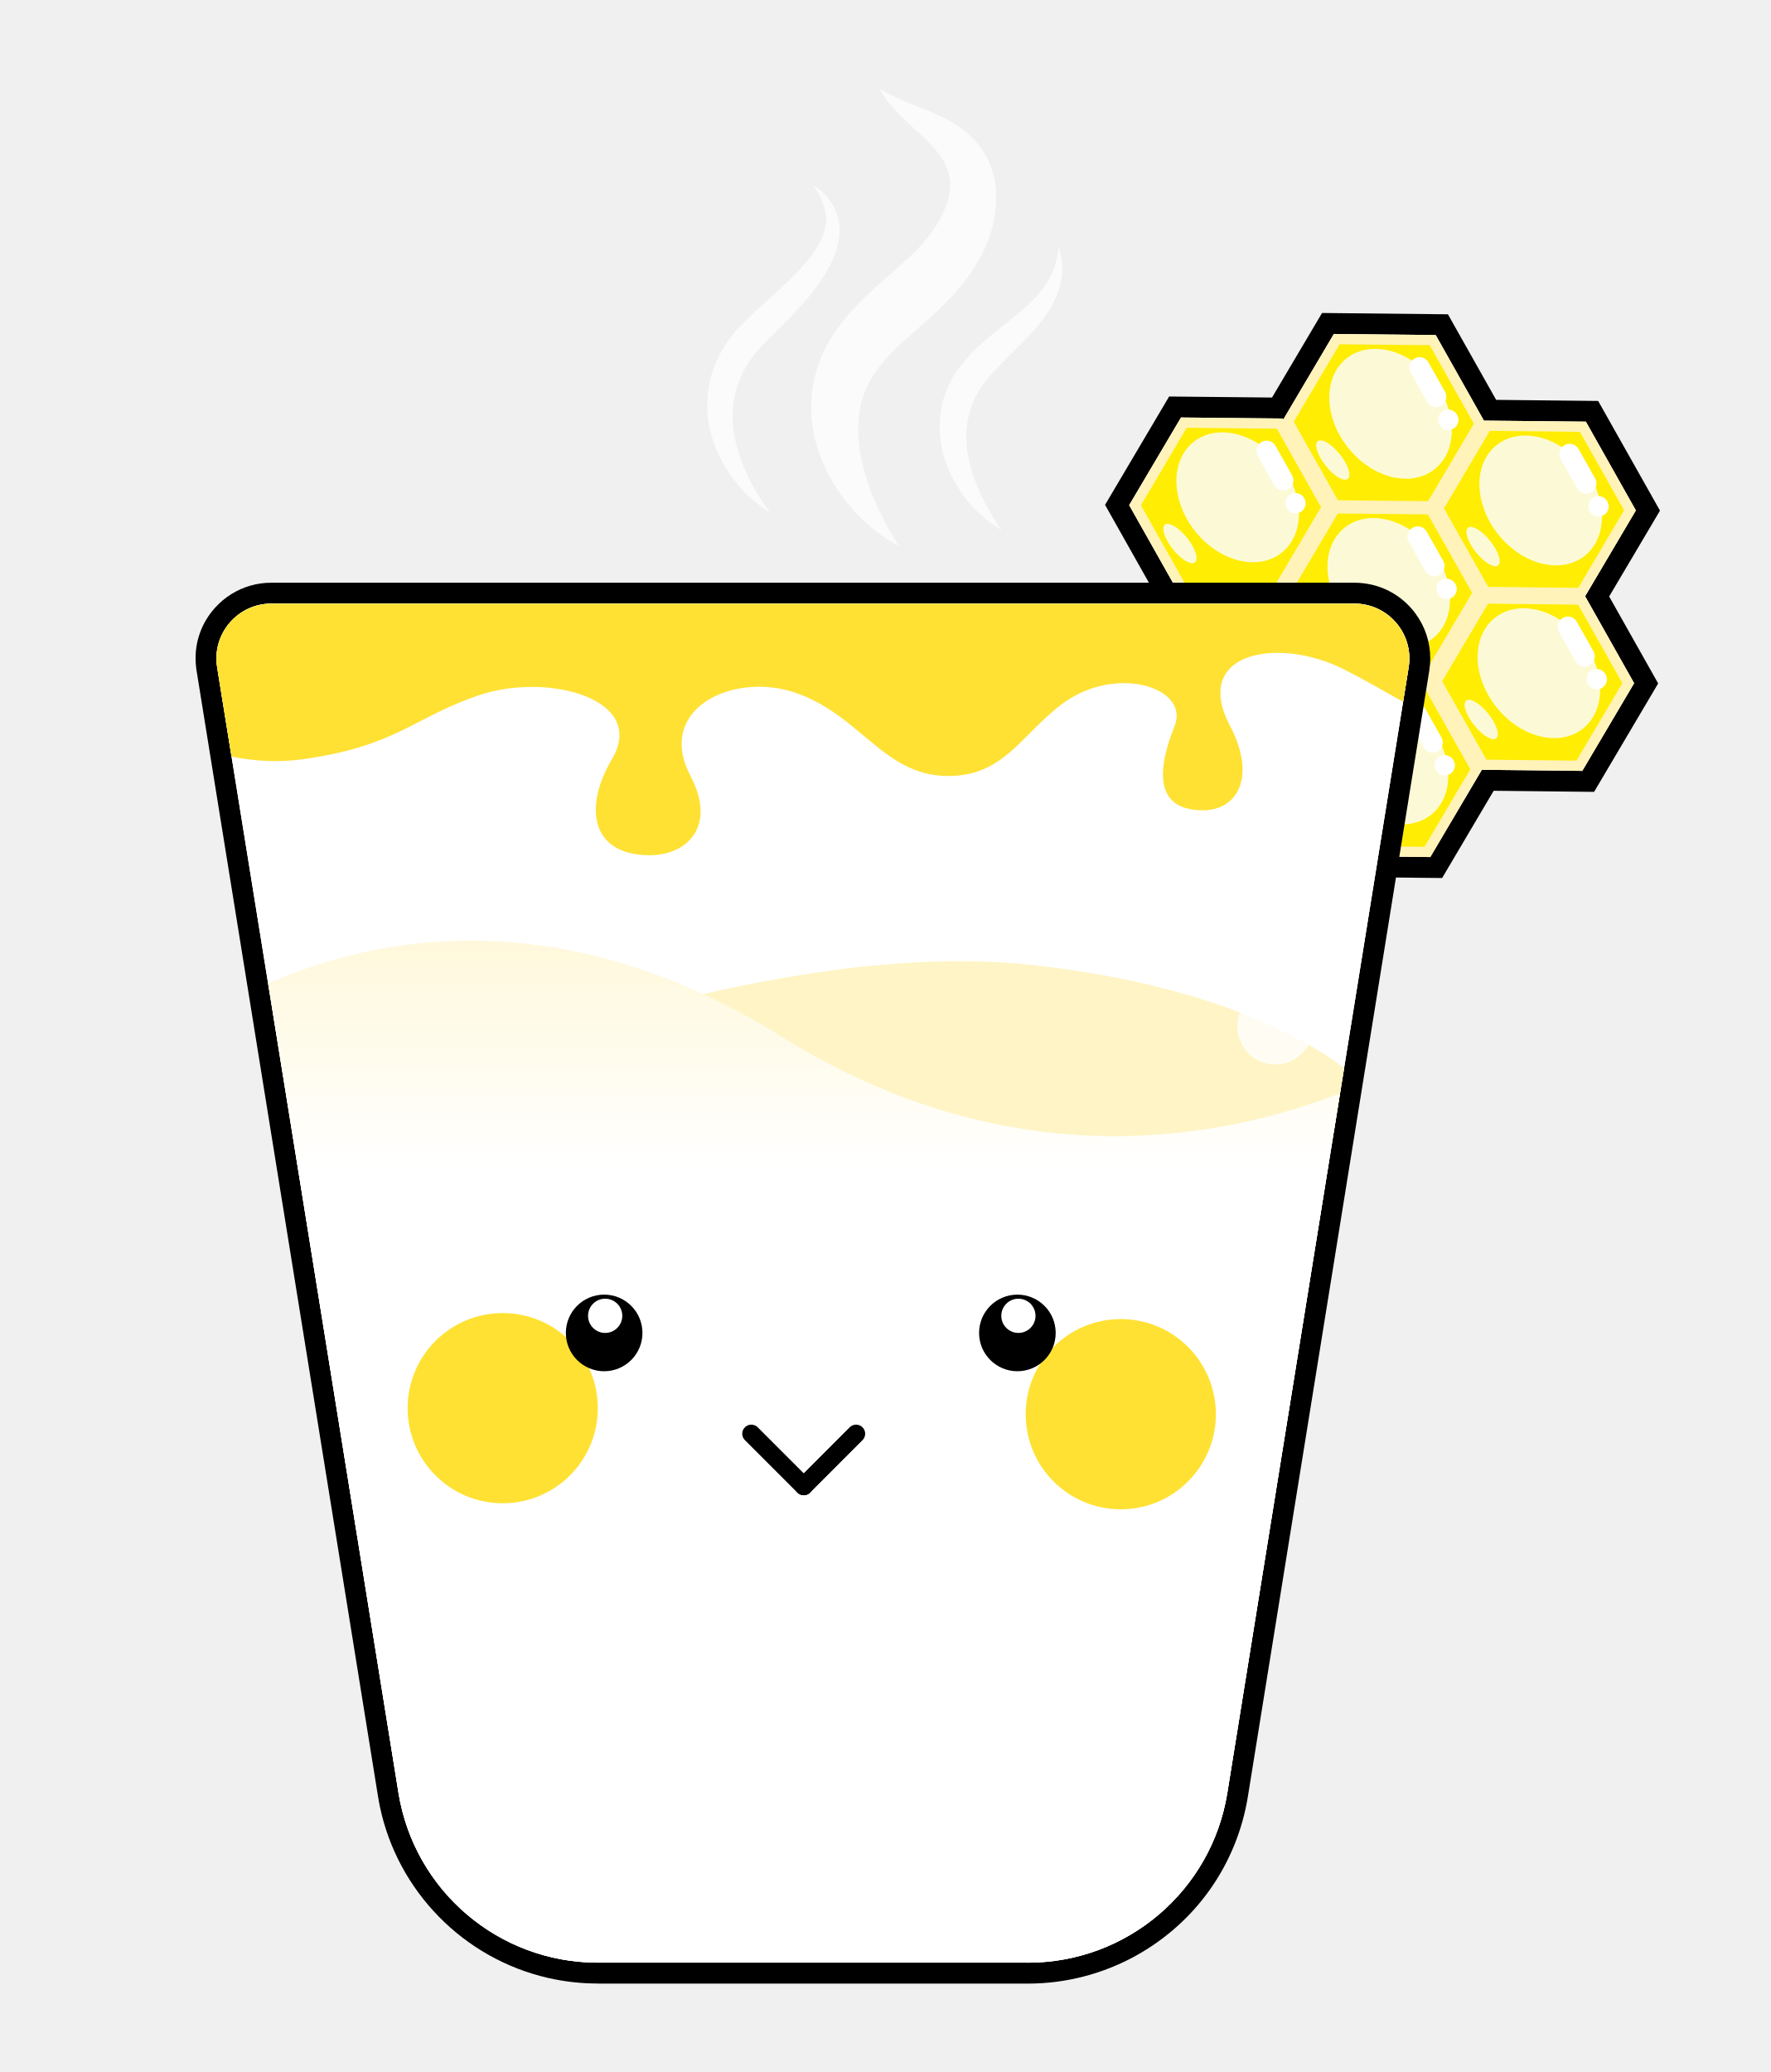
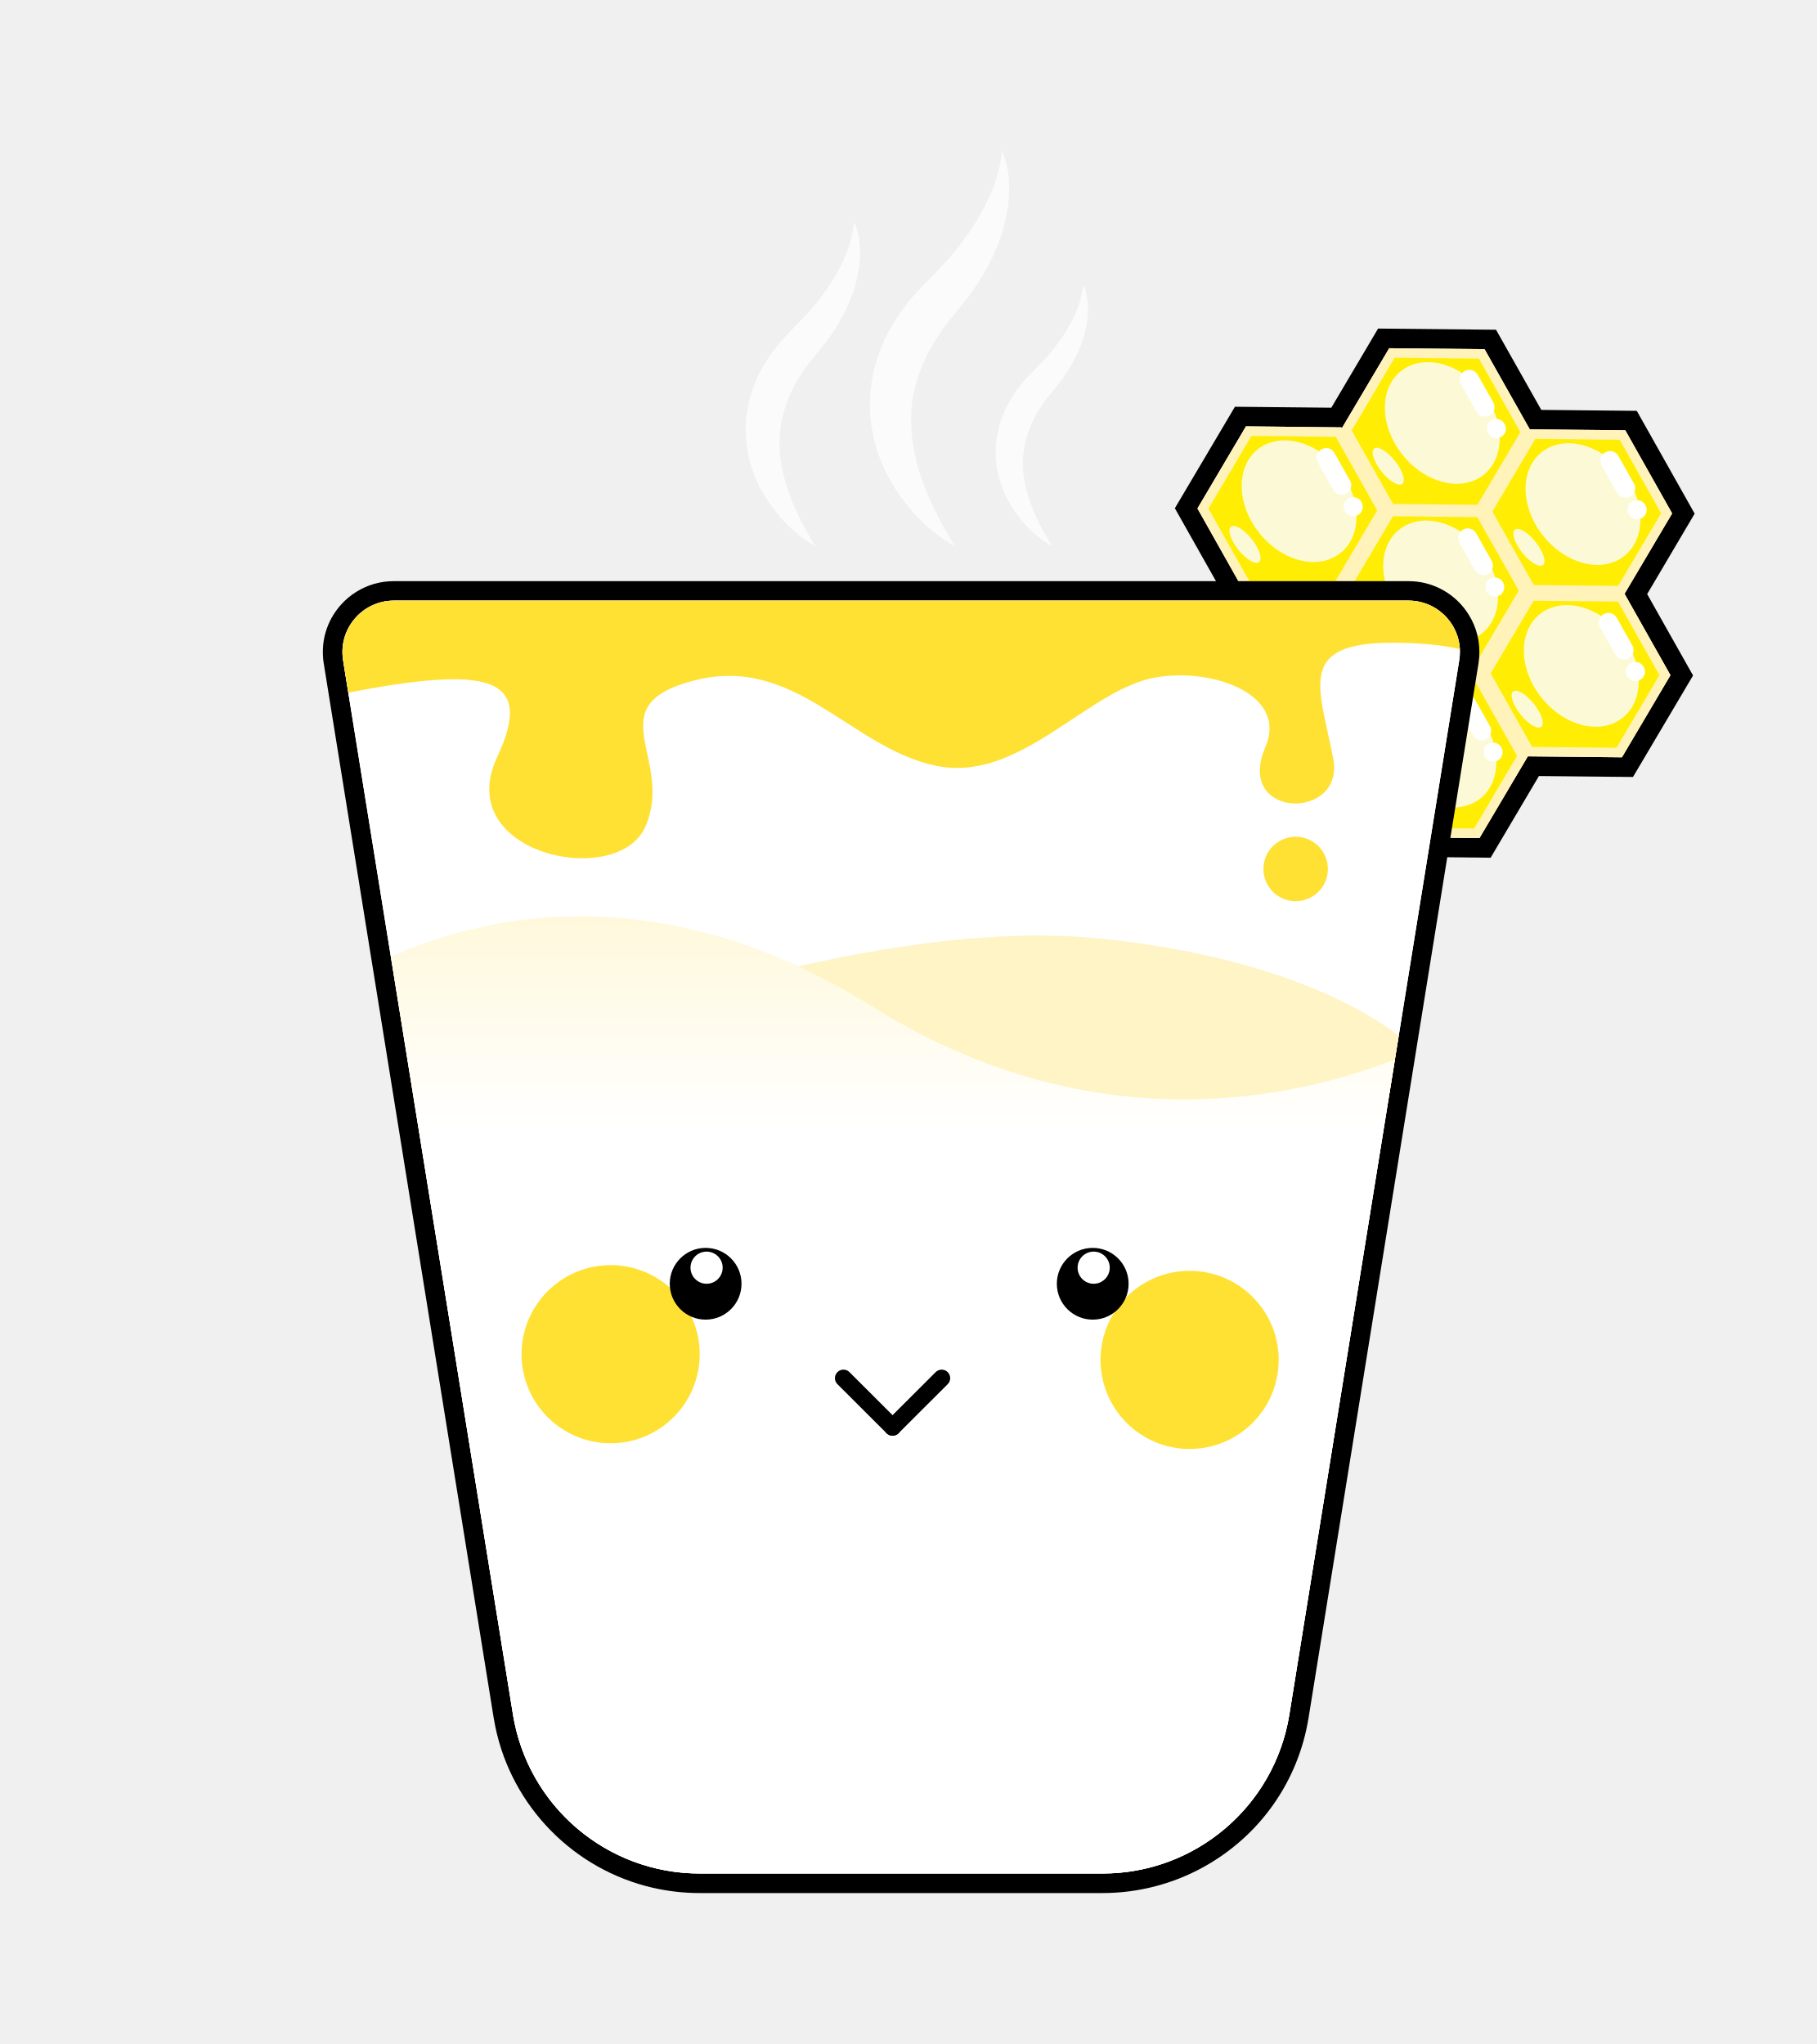
- <svg xmlns="http://www.w3.org/2000/svg" id="Layer_39" version="1.1" viewBox="0 0 243.18 284.53">
+ <svg xmlns="http://www.w3.org/2000/svg" id="Layer_41" version="1.1" viewBox="0 0 248.55 279.75">
  <defs>
    <style>
      .st0, .st1 {
        fill: none;
      }

+       .st2 {
+         fill: url(#linear-gradient);
+       }
+ 
+       .st3 {
+         opacity: .4;
+       }
+ 
+       .st3, .st4 {
+         fill: #fff;
+       }
+ 
      .st1 {
        stroke: #000;
        stroke-linecap: round;
        stroke-linejoin: round;
-         stroke-width: 2.49px;
-       }
- 
-       .st2 {
-         fill: url(#linear-gradient);
-       }
- 
-       .st3 {
-         opacity: .4;
-       }
- 
-       .st3, .st4 {
-         fill: #fff;
+         stroke-width: 2.33px;
      }

      .st5 {
        fill: #ffed9f;
      }

      .st6 {
-         opacity: .8;
+         opacity: .7;
      }

      .st7 {
-         opacity: .7;
+         fill: #fff3b9;
      }

      .st8 {
-         fill: #fff3b9;
+         fill: #ffed03;
      }

      .st9 {
-         fill: #ffed03;
+         fill: #ffe133;
      }

      .st10 {
-         fill: #ffe133;
+         fill: #fcfad6;
      }

      .st11 {
-         fill: #fcfad6;
-       }
- 
-       .st12 {
        clip-path: url(#clippath);
      }
    </style>
    <clipPath id="clippath">
-       <path class="st0" d="M141.18,269.51h-59.09c-13.61,0-25.2-9.88-27.37-23.31L29.93,92.28c-.79-4.93,3.01-9.4,8.01-9.4h147.41c4.99,0,8.8,4.47,8.01,9.4l-24.8,153.92c-2.16,13.43-13.76,23.31-27.37,23.31Z" />
+       <path class="st0" d="M150.9,256.41h-55.15c-12.7,0-23.52-9.22-25.55-21.76l-23.15-143.67c-.74-4.6,2.81-8.78,7.47-8.78h137.6c4.66,0,8.22,4.17,7.47,8.78l-23.15,143.67c-2.02,12.54-12.84,21.76-25.55,21.76Z" />
    </clipPath>
-     <linearGradient id="linear-gradient" x1="110.42" y1="294.48" x2="110.42" y2="59.48" gradientUnits="userSpaceOnUse">
+     <linearGradient id="linear-gradient" x1="122.19" y1="279.72" x2="122.19" y2="60.37" gradientUnits="userSpaceOnUse">
      <stop offset=".57" stop-color="#fff" />
      <stop offset="1" stop-color="#ffe98d" />
    </linearGradient>
  </defs>
-   <polygon points="180.76 120.39 173.92 108.27 160.01 108.13 151.52 93.06 158.49 81.27 151.76 69.33 160.56 54.45 174.69 54.59 181.56 42.98 198.85 43.16 205.47 54.91 219.48 55.06 227.97 70.12 220.99 81.91 227.72 93.85 218.92 108.74 205.13 108.59 198.05 120.57 180.76 120.39" />
-   <polygon class="st4" points="224.66 70.09 217.79 57.9 203.81 57.76 203.8 57.77 197.17 46.01 183.18 45.86 176.24 57.6 176.17 57.47 162.19 57.33 155.07 69.37 161.8 81.3 154.82 93.1 161.69 105.28 175.61 105.43 182.44 117.55 196.43 117.69 203.51 105.71 217.3 105.86 224.42 93.82 217.69 81.88 224.66 70.09" />
+   <polygon points="187.84 117.22 181.46 105.91 168.47 105.77 160.54 91.71 167.05 80.7 160.77 69.56 168.99 55.67 182.18 55.8 188.58 44.97 204.72 45.13 210.91 56.1 223.98 56.23 231.9 70.3 225.4 81.31 231.68 92.45 223.46 106.34 210.59 106.21 203.98 117.39 187.84 117.22" />
+   <polygon class="st4" points="228.82 70.27 222.41 58.89 209.35 58.76 209.34 58.77 203.15 47.79 190.1 47.66 183.62 58.61 183.56 58.49 170.5 58.35 163.86 69.59 170.14 80.74 163.63 91.74 170.04 103.12 183.03 103.25 189.41 114.57 202.46 114.7 209.07 103.52 221.95 103.65 228.59 92.41 222.31 81.27 228.82 70.27" />
  <g>
    <g>
      <g id="_กรอบ" data-name="กรอบ">
-         <polygon class="st8" points="196.68 93.47 182.69 93.32 175.57 105.36 182.44 117.55 196.43 117.69 203.54 105.65 196.68 93.47" />
+         <polygon class="st7" points="202.7 92.09 189.64 91.95 183 103.19 189.41 114.57 202.46 114.7 209.11 103.46 202.7 92.09" />
      </g>
      <g id="_ใน" data-name="ใน">
-         <polygon class="st9" points="195.85 94.86 183.48 94.73 177.19 105.38 183.26 116.15 195.63 116.28 201.92 105.64 195.85 94.86" />
+         <polygon class="st8" points="201.93 93.39 190.38 93.27 184.51 103.21 190.18 113.27 201.72 113.39 207.6 103.45 201.93 93.39" />
      </g>
      <g id="_สะท้อน" data-name="สะท้อน">
        <g>
-           <ellipse class="st11" cx="190.48" cy="104.3" rx="7.47" ry="9.72" transform="translate(-23.5 141.35) rotate(-38.53)" />
-           <ellipse class="st11" cx="182.55" cy="110.64" rx="1.25" ry="3.31" transform="translate(-29.18 137.79) rotate(-38.53)" />
+           <ellipse class="st10" cx="196.91" cy="102.2" rx="6.97" ry="9.08" transform="translate(-20.79 144.9) rotate(-38.53)" />
+           <ellipse class="st10" cx="189.51" cy="108.12" rx="1.17" ry="3.09" transform="translate(-26.09 141.58) rotate(-38.53)" />
        </g>
      </g>
      <g id="_วิ้งๆ" data-name="วิ้งๆ">
-         <rect class="st4" x="194.19" y="96.22" width="2.81" height="7.45" rx="1.4" ry="1.4" transform="translate(-23.87 108.92) rotate(-29.41)" />
-         <rect class="st4" x="197.04" y="103.7" width="2.76" height="2.8" rx="1.38" ry="1.38" transform="translate(-26.04 110.97) rotate(-29.41)" />
+         <rect class="st4" x="200.37" y="94.65" width="2.62" height="6.96" rx="1.31" ry="1.31" transform="translate(-22.2 111.68) rotate(-29.41)" />
+         <rect class="st4" x="203.04" y="101.64" width="2.57" height="2.62" rx="1.29" ry="1.29" transform="translate(-24.22 113.59) rotate(-29.41)" />
      </g>
    </g>
    <g>
      <g id="_กรอบ1" data-name="กรอบ">
-         <polygon class="st8" points="197.17 46.01 183.18 45.86 176.06 57.91 182.93 70.09 196.92 70.24 204.03 58.19 197.17 46.01" />
+         <polygon class="st7" points="203.15 47.79 190.1 47.66 183.45 58.89 189.86 70.27 202.92 70.4 209.57 59.16 203.15 47.79" />
      </g>
      <g id="_ใน1" data-name="ใน">
-         <polygon class="st9" points="196.34 47.4 183.97 47.28 177.68 57.92 183.75 68.7 196.12 68.82 202.41 58.18 196.34 47.4" />
+         <polygon class="st8" points="202.38 49.09 190.84 48.97 184.97 58.91 190.63 68.97 202.18 69.09 208.05 59.15 202.38 49.09" />
      </g>
      <g id="_สะท้อน1" data-name="สะท้อน">
        <g>
-           <ellipse class="st11" cx="190.97" cy="56.84" rx="7.47" ry="9.72" transform="translate(6.17 131.32) rotate(-38.53)" />
-           <ellipse class="st11" cx="183.04" cy="63.18" rx="1.25" ry="3.31" transform="translate(.49 127.77) rotate(-38.53)" />
+           <ellipse class="st10" cx="197.37" cy="57.9" rx="6.97" ry="9.08" transform="translate(6.9 135.54) rotate(-38.53)" />
+           <ellipse class="st10" cx="189.97" cy="63.82" rx="1.17" ry="3.09" transform="translate(1.6 132.22) rotate(-38.53)" />
        </g>
      </g>
      <g id="_วิ้งๆ1" data-name="วิ้งๆ">
-         <rect class="st4" x="194.68" y="48.76" width="2.81" height="7.45" rx="1.4" ry="1.4" transform="translate(-.5 103.04) rotate(-29.41)" />
-         <rect class="st4" x="197.53" y="56.25" width="2.76" height="2.8" rx="1.38" ry="1.38" transform="translate(-2.68 105.1) rotate(-29.41)" />
+         <rect class="st4" x="200.83" y="50.35" width="2.62" height="6.96" rx="1.31" ry="1.31" transform="translate(-.39 106.19) rotate(-29.41)" />
+         <rect class="st4" x="203.49" y="57.35" width="2.57" height="2.62" rx="1.29" ry="1.29" transform="translate(-2.41 108.11) rotate(-29.41)" />
      </g>
    </g>
    <g>
      <g id="_กรอบ2" data-name="กรอบ">
-         <polygon class="st8" points="196.93 69.24 182.94 69.1 175.82 81.14 182.69 93.32 196.68 93.47 203.79 81.43 196.93 69.24" />
+         <polygon class="st7" points="202.93 69.48 189.87 69.34 183.23 80.58 189.64 91.95 202.7 92.09 209.34 80.85 202.93 69.48" />
      </g>
      <g id="_ใน2" data-name="ใน">
-         <polygon class="st9" points="196.1 70.64 183.73 70.51 177.44 81.15 183.51 91.93 195.88 92.06 202.17 81.41 196.1 70.64" />
+         <polygon class="st8" points="202.16 70.78 190.62 70.66 184.74 80.6 190.41 90.65 201.95 90.77 207.83 80.83 202.16 70.78" />
      </g>
      <g id="_สะท้อน2" data-name="สะท้อน">
        <g>
-           <ellipse class="st11" cx="190.73" cy="80.07" rx="7.47" ry="9.72" transform="translate(-8.36 136.23) rotate(-38.53)" />
-           <ellipse class="st11" cx="182.8" cy="86.41" rx="1.25" ry="3.31" transform="translate(-14.03 132.67) rotate(-38.53)" />
+           <ellipse class="st10" cx="197.14" cy="79.59" rx="6.97" ry="9.08" transform="translate(-6.66 140.12) rotate(-38.53)" />
+           <ellipse class="st10" cx="189.74" cy="85.5" rx="1.17" ry="3.09" transform="translate(-11.95 136.8) rotate(-38.53)" />
        </g>
      </g>
      <g id="_วิ้งๆ2" data-name="วิ้งๆ">
-         <rect class="st4" x="194.44" y="71.99" width="2.81" height="7.45" rx="1.4" ry="1.4" transform="translate(-11.94 105.92) rotate(-29.41)" />
-         <rect class="st4" x="197.29" y="79.48" width="2.76" height="2.8" rx="1.38" ry="1.38" transform="translate(-14.11 107.97) rotate(-29.41)" />
+         <rect class="st4" x="200.61" y="72.04" width="2.62" height="6.96" rx="1.31" ry="1.31" transform="translate(-11.06 108.88) rotate(-29.41)" />
+         <rect class="st4" x="203.27" y="79.03" width="2.57" height="2.62" rx="1.29" ry="1.29" transform="translate(-13.09 110.8) rotate(-29.41)" />
      </g>
    </g>
    <g>
      <g id="_กรอบ3" data-name="กรอบ">
-         <polygon class="st8" points="217.55 81.63 203.56 81.49 196.44 93.53 203.31 105.71 217.3 105.86 224.42 93.82 217.55 81.63" />
+         <polygon class="st7" points="222.18 81.04 209.12 80.91 202.48 92.15 208.89 103.52 221.95 103.65 228.59 92.41 222.18 81.04" />
      </g>
      <g id="_ใน3" data-name="ใน">
-         <polygon class="st9" points="216.72 83.03 204.36 82.9 198.06 93.54 204.14 104.32 216.5 104.45 222.8 93.8 216.72 83.03" />
+         <polygon class="st8" points="221.41 82.34 209.87 82.22 203.99 92.16 209.66 102.22 221.2 102.34 227.08 92.4 221.41 82.34" />
      </g>
      <g id="_สะท้อน3" data-name="สะท้อน">
        <g>
-           <ellipse class="st11" cx="211.35" cy="92.46" rx="7.47" ry="9.72" transform="translate(-11.59 151.77) rotate(-38.53)" />
-           <ellipse class="st11" cx="203.42" cy="98.8" rx="1.25" ry="3.31" transform="translate(-17.26 148.22) rotate(-38.53)" />
+           <ellipse class="st10" cx="216.39" cy="91.15" rx="6.97" ry="9.08" transform="translate(-9.67 154.63) rotate(-38.53)" />
+           <ellipse class="st10" cx="208.99" cy="97.07" rx="1.17" ry="3.09" transform="translate(-14.97 151.31) rotate(-38.53)" />
        </g>
      </g>
      <g id="_วิ้งๆ3" data-name="วิ้งๆ">
-         <rect class="st4" x="215.06" y="84.38" width="2.81" height="7.45" rx="1.4" ry="1.4" transform="translate(-15.37 117.64) rotate(-29.41)" />
-         <rect class="st4" x="217.91" y="91.87" width="2.76" height="2.8" rx="1.38" ry="1.38" transform="translate(-17.54 119.7) rotate(-29.41)" />
+         <rect class="st4" x="219.85" y="83.61" width="2.62" height="6.96" rx="1.31" ry="1.31" transform="translate(-14.26 119.82) rotate(-29.41)" />
+         <rect class="st4" x="222.52" y="90.6" width="2.57" height="2.62" rx="1.29" ry="1.29" transform="translate(-16.29 121.74) rotate(-29.41)" />
      </g>
    </g>
    <g>
      <g id="_กรอบ4" data-name="กรอบ">
-         <polygon class="st8" points="175.93 81.2 161.94 81.06 154.82 93.1 161.69 105.28 175.68 105.43 182.8 93.39 175.93 81.2" />
+         <polygon class="st7" points="183.33 80.64 170.27 80.5 163.63 91.74 170.04 103.12 183.1 103.25 189.74 92.01 183.33 80.64" />
      </g>
      <g id="_ใน4" data-name="ใน">
-         <polygon class="st9" points="175.1 82.6 162.74 82.47 156.44 93.11 162.52 103.89 174.88 104.02 181.18 93.37 175.1 82.6" />
+         <polygon class="st8" points="182.56 81.94 171.02 81.82 165.14 91.76 170.81 101.82 182.35 101.94 188.23 92 182.56 81.94" />
      </g>
      <g id="_สะท้อน4" data-name="สะท้อน">
        <g>
-           <ellipse class="st11" cx="169.73" cy="92.03" rx="7.47" ry="9.72" transform="translate(-20.38 125.76) rotate(-38.53)" />
-           <ellipse class="st11" cx="161.8" cy="98.37" rx="1.25" ry="3.31" transform="translate(-26.05 122.2) rotate(-38.53)" />
+           <ellipse class="st10" cx="177.54" cy="90.75" rx="6.97" ry="9.08" transform="translate(-17.88 130.34) rotate(-38.53)" />
+           <ellipse class="st10" cx="170.14" cy="96.67" rx="1.17" ry="3.09" transform="translate(-23.17 127.02) rotate(-38.53)" />
        </g>
      </g>
      <g id="_วิ้งๆ4" data-name="วิ้งๆ">
-         <rect class="st4" x="173.44" y="83.95" width="2.81" height="7.45" rx="1.4" ry="1.4" transform="translate(-20.52 97.15) rotate(-29.41)" />
-         <rect class="st4" x="176.29" y="91.44" width="2.76" height="2.8" rx="1.38" ry="1.38" transform="translate(-22.69 99.2) rotate(-29.41)" />
+         <rect class="st4" x="181.01" y="83.2" width="2.62" height="6.96" rx="1.31" ry="1.31" transform="translate(-19.07 100.69) rotate(-29.41)" />
+         <rect class="st4" x="183.67" y="90.19" width="2.57" height="2.62" rx="1.29" ry="1.29" transform="translate(-21.1 102.61) rotate(-29.41)" />
      </g>
    </g>
    <g>
      <g id="_กรอบ5" data-name="กรอบ">
-         <polygon class="st8" points="217.79 57.9 203.81 57.76 196.69 69.8 203.56 81.98 217.54 82.13 224.66 70.09 217.79 57.9" />
+         <polygon class="st7" points="222.41 58.89 209.35 58.76 202.71 70 209.12 81.37 222.17 81.5 228.82 70.27 222.41 58.89" />
      </g>
      <g id="_ใน5" data-name="ใน">
-         <polygon class="st9" points="216.97 59.3 204.6 59.17 198.31 69.81 204.38 80.59 216.75 80.72 223.04 70.07 216.97 59.3" />
+         <polygon class="st8" points="221.64 60.19 210.1 60.07 204.22 70.01 209.89 80.07 221.43 80.19 227.31 70.25 221.64 60.19" />
      </g>
      <g id="_สะท้อน5" data-name="สะท้อน">
        <g>
-           <ellipse class="st11" cx="211.59" cy="68.73" rx="7.47" ry="9.72" transform="translate(3.25 146.76) rotate(-38.53)" />
-           <ellipse class="st11" cx="203.67" cy="75.07" rx="1.25" ry="3.31" transform="translate(-2.42 143.2) rotate(-38.53)" />
+           <ellipse class="st10" cx="216.62" cy="69" rx="6.97" ry="9.08" transform="translate(4.18 149.95) rotate(-38.53)" />
+           <ellipse class="st10" cx="209.22" cy="74.92" rx="1.17" ry="3.09" transform="translate(-1.12 146.63) rotate(-38.53)" />
        </g>
      </g>
      <g id="_วิ้งๆ5" data-name="วิ้งๆ">
-         <rect class="st4" x="215.3" y="60.65" width="2.81" height="7.45" rx="1.4" ry="1.4" transform="translate(-3.69 114.7) rotate(-29.41)" />
-         <rect class="st4" x="218.16" y="68.14" width="2.76" height="2.8" rx="1.38" ry="1.38" transform="translate(-5.86 116.76) rotate(-29.41)" />
+         <rect class="st4" x="220.08" y="61.46" width="2.62" height="6.96" rx="1.31" ry="1.31" transform="translate(-3.36 117.08) rotate(-29.41)" />
+         <rect class="st4" x="222.75" y="68.45" width="2.57" height="2.62" rx="1.29" ry="1.29" transform="translate(-5.38 119) rotate(-29.41)" />
      </g>
    </g>
    <g>
      <g id="_กรอบ6" data-name="กรอบ">
-         <polygon class="st8" points="176.17 57.47 162.19 57.33 155.07 69.37 161.94 81.55 175.92 81.7 183.04 69.66 176.17 57.47" />
+         <polygon class="st7" points="183.56 58.49 170.5 58.35 163.86 69.59 170.27 80.97 183.33 81.1 189.97 69.86 183.56 58.49" />
      </g>
      <g id="_ใน6" data-name="ใน">
-         <polygon class="st9" points="175.35 58.87 162.98 58.74 156.69 69.38 162.76 80.16 175.13 80.29 181.42 69.64 175.35 58.87" />
+         <polygon class="st8" points="182.79 59.79 171.25 59.67 165.37 69.61 171.04 79.67 182.58 79.79 188.46 69.85 182.79 59.79" />
      </g>
      <g id="_สะท้อน6" data-name="สะท้อน">
        <g>
-           <ellipse class="st11" cx="169.97" cy="68.3" rx="7.47" ry="9.72" transform="translate(-5.54 120.74) rotate(-38.53)" />
-           <ellipse class="st11" cx="162.05" cy="74.64" rx="1.25" ry="3.31" transform="translate(-11.22 117.19) rotate(-38.53)" />
+           <ellipse class="st10" cx="177.77" cy="68.6" rx="6.97" ry="9.08" transform="translate(-4.03 125.67) rotate(-38.53)" />
+           <ellipse class="st10" cx="170.37" cy="74.52" rx="1.17" ry="3.09" transform="translate(-9.33 122.34) rotate(-38.53)" />
        </g>
      </g>
      <g id="_วิ้งๆ6" data-name="วิ้งๆ">
-         <rect class="st4" x="173.68" y="60.22" width="2.81" height="7.45" rx="1.4" ry="1.4" transform="translate(-8.84 94.21) rotate(-29.41)" />
-         <rect class="st4" x="176.54" y="67.71" width="2.76" height="2.8" rx="1.38" ry="1.38" transform="translate(-11.01 96.27) rotate(-29.41)" />
-       </g>
-     </g>
-   </g>
-   <path d="M82.1,272.38c-2.31,0-4.61-.26-6.84-.77-11.61-2.66-20.67-11.91-23.1-23.57-.09-.46-.18-.92-.25-1.38L30.94,116.56l-3.85-23.88v-.03s-.1-.57-.1-.57c-.06-.39-.1-.8-.12-1.2-.13-2.76.83-5.41,2.7-7.46,1.3-1.43,2.97-2.47,4.82-3,.93-.27,1.89-.4,2.87-.4h148.76c.78,0,1.56.09,2.32.26,2.4.54,4.54,1.94,6.02,3.93,1.35,1.81,2.06,3.96,2.06,6.21,0,.56-.05,1.11-.13,1.66l-24.91,154.59c-1.5,9.3-7.09,17.27-15.33,21.86-4.53,2.52-9.67,3.86-14.86,3.86h-59.09Z" />
-   <path class="st4" d="M193.55,90.41c0-1.67-.55-3.23-1.49-4.49-1.05-1.4-2.57-2.44-4.36-2.85-.54-.12-1.1-.19-1.68-.19h-.66s0,0,0,0H37.93s0,0,0,0h-.66c-.73,0-1.42.1-2.08.29-1.37.39-2.56,1.16-3.49,2.17-1.3,1.43-2.05,3.34-1.96,5.4.01.29.04.58.09.87l.1.62s0,.03,0,.04l3.84,23.82,20.96,130.1c.07.42.14.84.23,1.25,2.23,10.73,10.53,18.98,20.93,21.36,2,.46,4.08.7,6.2.7h0s0,0,0,0h59.09c4.86,0,9.46-1.27,13.47-3.5,7.21-4.02,12.51-11.18,13.9-19.81l14.68-91.11h0s1.36-8.44,1.36-8.44h0l8.87-55.04c.07-.41.1-.81.1-1.2Z" />
-   <path id="_แก้วฟ้าฐาน" data-name="แก้วฟ้าฐาน" class="st4" d="M141.18,269.51h-59.09c-13.61,0-25.2-9.88-27.37-23.31L29.82,91.62c-.74-4.58,2.8-8.73,7.44-8.73h148.76c4.64,0,8.18,4.15,7.44,8.73l-24.91,154.59c-2.16,13.43-13.76,23.31-27.37,23.31Z" />
-   <g class="st12">
-     <path id="_นมใน" data-name="นมใน" class="st5" d="M186.94,148.68s-11.63-12.57-45.52-16.2c-33.89-3.63-78.4,14.25-78.4,14.25l104.2,11.73,25.29-5.31-5.56-4.47Z" />
-   </g>
-   <path id="_นม" data-name="นม" class="st2" d="M184.03,150.12l-15.48,96.09c-2.16,13.43-13.76,23.31-27.36,23.31h-59.09c-13.61,0-25.2-9.88-27.37-23.31l-17.91-111.16c14.39-6.34,39.97-11.77,70.62,7.34,31.71,19.78,60.7,13.91,76.59,7.73Z" />
-   <path id="_แก้วฟ้าใส" data-name="แก้วฟ้าใส" class="st3" d="M193.35,92.28l-9.32,57.84c-15.89,6.18-44.89,12.05-76.59-7.73-30.65-19.12-56.23-13.68-70.62-7.34l-6.89-42.76c-.79-4.93,3.01-9.4,8-9.4h147.42c4.99,0,8.8,4.47,8,9.4Z" />
-   <g id="_รอยใส" data-name="รอยใส" class="st6">
-     <rect class="st4" x="172.42" y="107.75" width="12.76" height="25.99" rx="6.38" ry="6.38" transform="translate(23.54 -29.06) rotate(9.94)" />
-     <circle class="st4" cx="175.13" cy="140.98" r="5.2" />
-   </g>
-   <path class="st10" d="M193.46,91.62l-.77,4.75c-2.43-1.35-5.08-2.91-8.14-4.46-8.94-4.52-20.98-2.42-15.63,7.76,3.64,6.9,1.1,11.6-3.72,11.6-5.6,0-6.95-3.93-3.89-11.57,2.13-5.34-8.17-8.53-15.49-3-5.6,4.23-7.96,9.86-15.59,9.86-8.92,0-12-8.41-21.11-11.47-8.42-2.83-19.16,2.21-14.29,11.47,3.62,6.87-.43,10.88-5.6,10.88-8.09,0-9.11-6.57-5.2-13.17,4.95-8.36-8.92-11.98-18.29-8.79-9.02,3.07-11.29,7.01-24.25,8.79-3.37.47-6.66.23-9.7-.37l-1.98-12.27c-.74-4.58,2.8-8.73,7.44-8.73h148.76c4.64,0,8.18,4.15,7.44,8.73Z" />
+         <rect class="st4" x="181.23" y="61.05" width="2.62" height="6.96" rx="1.31" ry="1.31" transform="translate(-8.17 97.95) rotate(-29.41)" />
+         <rect class="st4" x="183.9" y="68.04" width="2.57" height="2.62" rx="1.29" ry="1.29" transform="translate(-10.19 99.87) rotate(-29.41)" />
+       </g>
+     </g>
+   </g>
+   <path d="M95.74,259.09c-2.15,0-4.3-.24-6.39-.72-10.83-2.48-19.3-11.12-21.56-22-.09-.43-.17-.86-.24-1.29l-19.57-121.44-3.59-22.29v-.03s-.09-.53-.09-.53c-.06-.37-.1-.74-.11-1.12-.12-2.57.78-5.05,2.52-6.96,1.22-1.34,2.77-2.3,4.5-2.8.87-.25,1.77-.37,2.68-.37h138.85c.73,0,1.46.08,2.16.24,2.24.51,4.24,1.81,5.62,3.67,1.26,1.69,1.93,3.7,1.92,5.8,0,.52-.04,1.04-.12,1.55l-23.25,144.29c-1.4,8.68-6.62,16.12-14.31,20.4-4.23,2.36-9.03,3.6-13.87,3.6h-55.15Z" />
+   <path class="st4" d="M199.78,89.24c0-1.56-.51-3.01-1.39-4.2-.98-1.31-2.4-2.28-4.07-2.66-.5-.11-1.03-.18-1.57-.18h-.62s0,0,0,0H54.52s0,0,0,0h-.62c-.68,0-1.33.09-1.94.27-1.28.36-2.39,1.08-3.26,2.03-1.21,1.33-1.92,3.12-1.83,5.04.01.27.04.54.08.81l.09.58s0,.03,0,.04l3.58,22.24,19.57,121.44c.06.39.13.78.22,1.17,2.08,10.01,9.83,17.72,19.54,19.94,1.87.43,3.81.65,5.79.65h0s0,0,0,0h55.15c4.54,0,8.83-1.18,12.57-3.26,6.73-3.75,11.67-10.43,12.97-18.49l13.7-85.04h0s1.27-7.88,1.27-7.88h0l8.28-51.37c.06-.38.09-.75.09-1.12Z" />
+   <path id="_แก้วฟ้าฐาน" data-name="แก้วฟ้าฐาน" class="st4" d="M150.9,256.41h-55.15c-12.7,0-23.52-9.22-25.55-21.76l-23.25-144.29c-.69-4.28,2.61-8.15,6.94-8.15h138.86c4.33,0,7.63,3.88,6.94,8.15l-23.25,144.29c-2.02,12.54-12.84,21.76-25.55,21.76Z" />
+   <g class="st11">
+     <path id="_นมใน" data-name="นมใน" class="st5" d="M193.61,143.62s-10.86-11.73-42.49-15.12c-31.63-3.39-73.18,13.3-73.18,13.3l97.26,10.95,23.61-4.95-5.19-4.17Z" />
+   </g>
+   <path id="_นม" data-name="นม" class="st2" d="M190.89,144.97l-14.45,89.69c-2.02,12.54-12.84,21.76-25.54,21.76h-55.15c-12.7,0-23.53-9.22-25.55-21.76l-16.72-103.76c13.43-5.92,37.31-10.99,65.92,6.86,29.6,18.46,56.66,12.98,71.49,7.22Z" />
+   <path id="_แก้วฟ้าใส" data-name="แก้วฟ้าใส" class="st3" d="M199.59,90.98l-8.7,53.99c-14.84,5.77-41.9,11.24-71.49-7.22-28.61-17.84-52.49-12.77-65.92-6.86l-6.43-39.92c-.74-4.6,2.81-8.77,7.47-8.77h137.61c4.66,0,8.21,4.17,7.47,8.77Z" />
  <g id="_หน้า" data-name="หน้า">
    <g id="_ปาก" data-name="ปาก">
-       <line class="st1" x1="103.18" y1="196.88" x2="110.38" y2="204.08" />
-       <line class="st1" x1="117.57" y1="196.88" x2="110.38" y2="204.08" />
+       <line class="st1" x1="115.42" y1="188.62" x2="122.14" y2="195.33" />
+       <line class="st1" x1="128.86" y1="188.62" x2="122.14" y2="195.33" />
    </g>
    <g id="_แก้ม" data-name="แก้ม">
-       <circle id="_ซ้าย" data-name="ซ้าย" class="st10" cx="69.04" cy="193.37" r="13.06" />
-       <circle id="_ขวา" data-name="ขวา" class="st10" cx="153.92" cy="194.2" r="13.06" />
+       <circle id="_ซ้าย" data-name="ซ้าย" class="st9" cx="83.56" cy="185.34" r="12.19" />
+       <circle id="_ขวา" data-name="ขวา" class="st9" cx="162.79" cy="186.12" r="12.19" />
    </g>
    <g id="_ตา" data-name="ตา">
-       <circle id="_ซ้าย1" data-name="ซ้าย" cx="82.97" cy="183.04" r="5.26" />
-       <circle id="_ขวา1" data-name="ขวา" cx="139.72" cy="183.04" r="5.26" />
-       <circle class="st4" cx="83.11" cy="180.69" r="2.35" />
-       <circle class="st4" cx="139.86" cy="180.69" r="2.35" />
-     </g>
-   </g>
-   <g id="_ควัน" data-name="ควัน" class="st7">
-     <g>
-       <path class="st4" d="M127.4,32.58c-.85,1.07-1.72,2.03-2.8,2.99-1.09,1.01-2.26,2.03-3.5,3.1-2.42,2.17-5.12,4.64-7.15,8.05-2.06,3.38-2.95,7.71-2.39,11.51.49,3.85,2.09,7.25,4.18,10.06,2.13,2.79,4.71,5.13,7.68,6.67-3.54-5.59-5.85-11.65-5.53-17.05.17-2.69.99-4.97,2.49-7.01,1.48-2.07,3.63-4.01,6.03-6.11,4.63-3.96,11.16-10.32,10.33-19.22-.26-2.16-1.15-4.3-2.51-5.89-1.35-1.6-2.96-2.68-4.51-3.46-3.15-1.55-6.09-2.31-8.94-4.06,1.57,3.05,4.58,5.14,6.68,7.32,2.24,2.16,3.24,4.3,2.99,6.46-.17,2.16-1.37,4.54-3.04,6.65Z" />
-       <path class="st4" d="M105.79,70.45c-2.65-3.61-4.58-7.55-5.07-11.56-.48-4,.74-7.82,3.33-10.74,2.68-3.02,6.33-5.96,8.9-9.92,1.28-1.96,2.41-4.3,2.36-6.9-.11-2.64-1.76-4.75-3.63-5.92,1.29,1.86,2.07,3.92,1.66,5.8-.36,1.88-1.57,3.54-2.89,5.1-2.76,3.15-6.18,5.65-9.44,9.15-1.58,1.89-2.85,4.15-3.46,6.61-.57,2.46-.58,5.05.07,7.4,1.23,4.74,4.37,8.59,8.16,10.95Z" />
-       <path class="st4" d="M131.3,51.07c-1.2,1.84-2,4.01-2.2,6.22-.17,2.21.11,4.41.86,6.38,1.45,3.96,4.24,7.16,7.6,9.14-2.21-3.21-3.89-6.58-4.57-10.02-.69-3.44-.12-6.77,1.67-9.48,1.8-2.72,4.85-5.11,7.47-8.11,1.32-1.5,2.54-3.24,3.24-5.24.68-2.01.69-4.21-.02-6.04-.25,4.05-2.62,6.72-5.41,9.03-2.76,2.38-6.12,4.45-8.63,8.12Z" />
-     </g>
+       <circle id="_ซ้าย1" data-name="ซ้าย" cx="96.56" cy="175.7" r="4.91" />
+       <circle id="_ขวา1" data-name="ขวา" cx="149.53" cy="175.7" r="4.91" />
+       <circle class="st4" cx="96.69" cy="173.5" r="2.2" />
+       <circle class="st4" cx="149.66" cy="173.5" r="2.2" />
+     </g>
+   </g>
+   <g id="_ควัน" data-name="ควัน" class="st6">
+     <path class="st4" d="M137.11,20.67c.87,1.81,1.04,3.92.98,5.91-.24,4.78-2.26,9.36-4.99,13.24-.65.97-1.73,2.22-2.45,3.15-3.63,4.24-6.16,9.41-5.97,15.01.18,6.03,2.84,11.63,5.98,16.77-3.51-1.94-6.36-4.95-8.47-8.36-3.88-6.39-4.2-13.93-.81-20.58,1.31-2.56,3.03-4.83,4.97-6.77.8-.86,1.75-1.74,2.52-2.61,0,0,1.19-1.32,1.19-1.32.17-.2,1.24-1.53,1.4-1.72,1.33-1.78,2.58-3.64,3.54-5.65,1.07-2.22,1.9-4.6,2.1-7.08h0Z" />
+     <path class="st4" d="M116.87,30.36c.72,1.5.85,3.21.81,4.85-.2,3.92-1.85,7.68-4.1,10.86-.53.8-1.41,1.82-2.01,2.59-3.67,4.23-5.71,9.46-4.62,15.06.75,3.97,2.48,7.53,4.63,11.02-2.88-1.59-5.22-4.06-6.95-6.86-3.18-5.23-3.45-11.45-.67-16.89,1.07-2.1,2.49-3.96,4.08-5.55,1.04-1.08,2.06-2.08,3.05-3.22,2.83-3.37,5.35-7.37,5.78-11.85h0Z" />
+     <path class="st4" d="M148.22,38.91c.58,1.21.69,2.59.65,3.92-.16,3.17-1.5,6.2-3.31,8.77-.42.65-1.14,1.47-1.62,2.09-2.96,3.42-4.61,7.64-3.73,12.16.61,3.21,2.01,6.08,3.74,8.9-2.33-1.29-4.21-3.28-5.61-5.54-2.57-4.22-2.79-9.24-.54-13.64.87-1.7,2.01-3.2,3.3-4.48.84-.87,1.67-1.68,2.46-2.6,2.28-2.72,4.32-5.95,4.67-9.57h0Z" />
+   </g>
+   <g>
+     <path class="st9" d="M199.77,88.83c-1.65-.36-3.52-.63-5.61-.75-17.35-1.07-13.77,5.13-11.72,15.71,1.67,8.61-13.56,8.34-9.28-1.55,3.06-7.08-6.92-10.84-14.86-9.55-9.46,1.53-18.71,14.63-30.35,12.09-11.65-2.53-19.07-15.1-32.78-11.69-13.71,3.42-2.73,10.83-6.88,20.1-3.83,8.55-26.54,3.74-20.24-9.62,5.3-11.22-1.59-12.39-20.38-8.78l-.71-4.43c-.69-4.28,2.61-8.16,6.94-8.16h138.86c3.81,0,6.81,2.99,7.02,6.62Z" />
+     <circle class="st9" cx="177.3" cy="118.93" r="4.41" />
  </g>
</svg>
